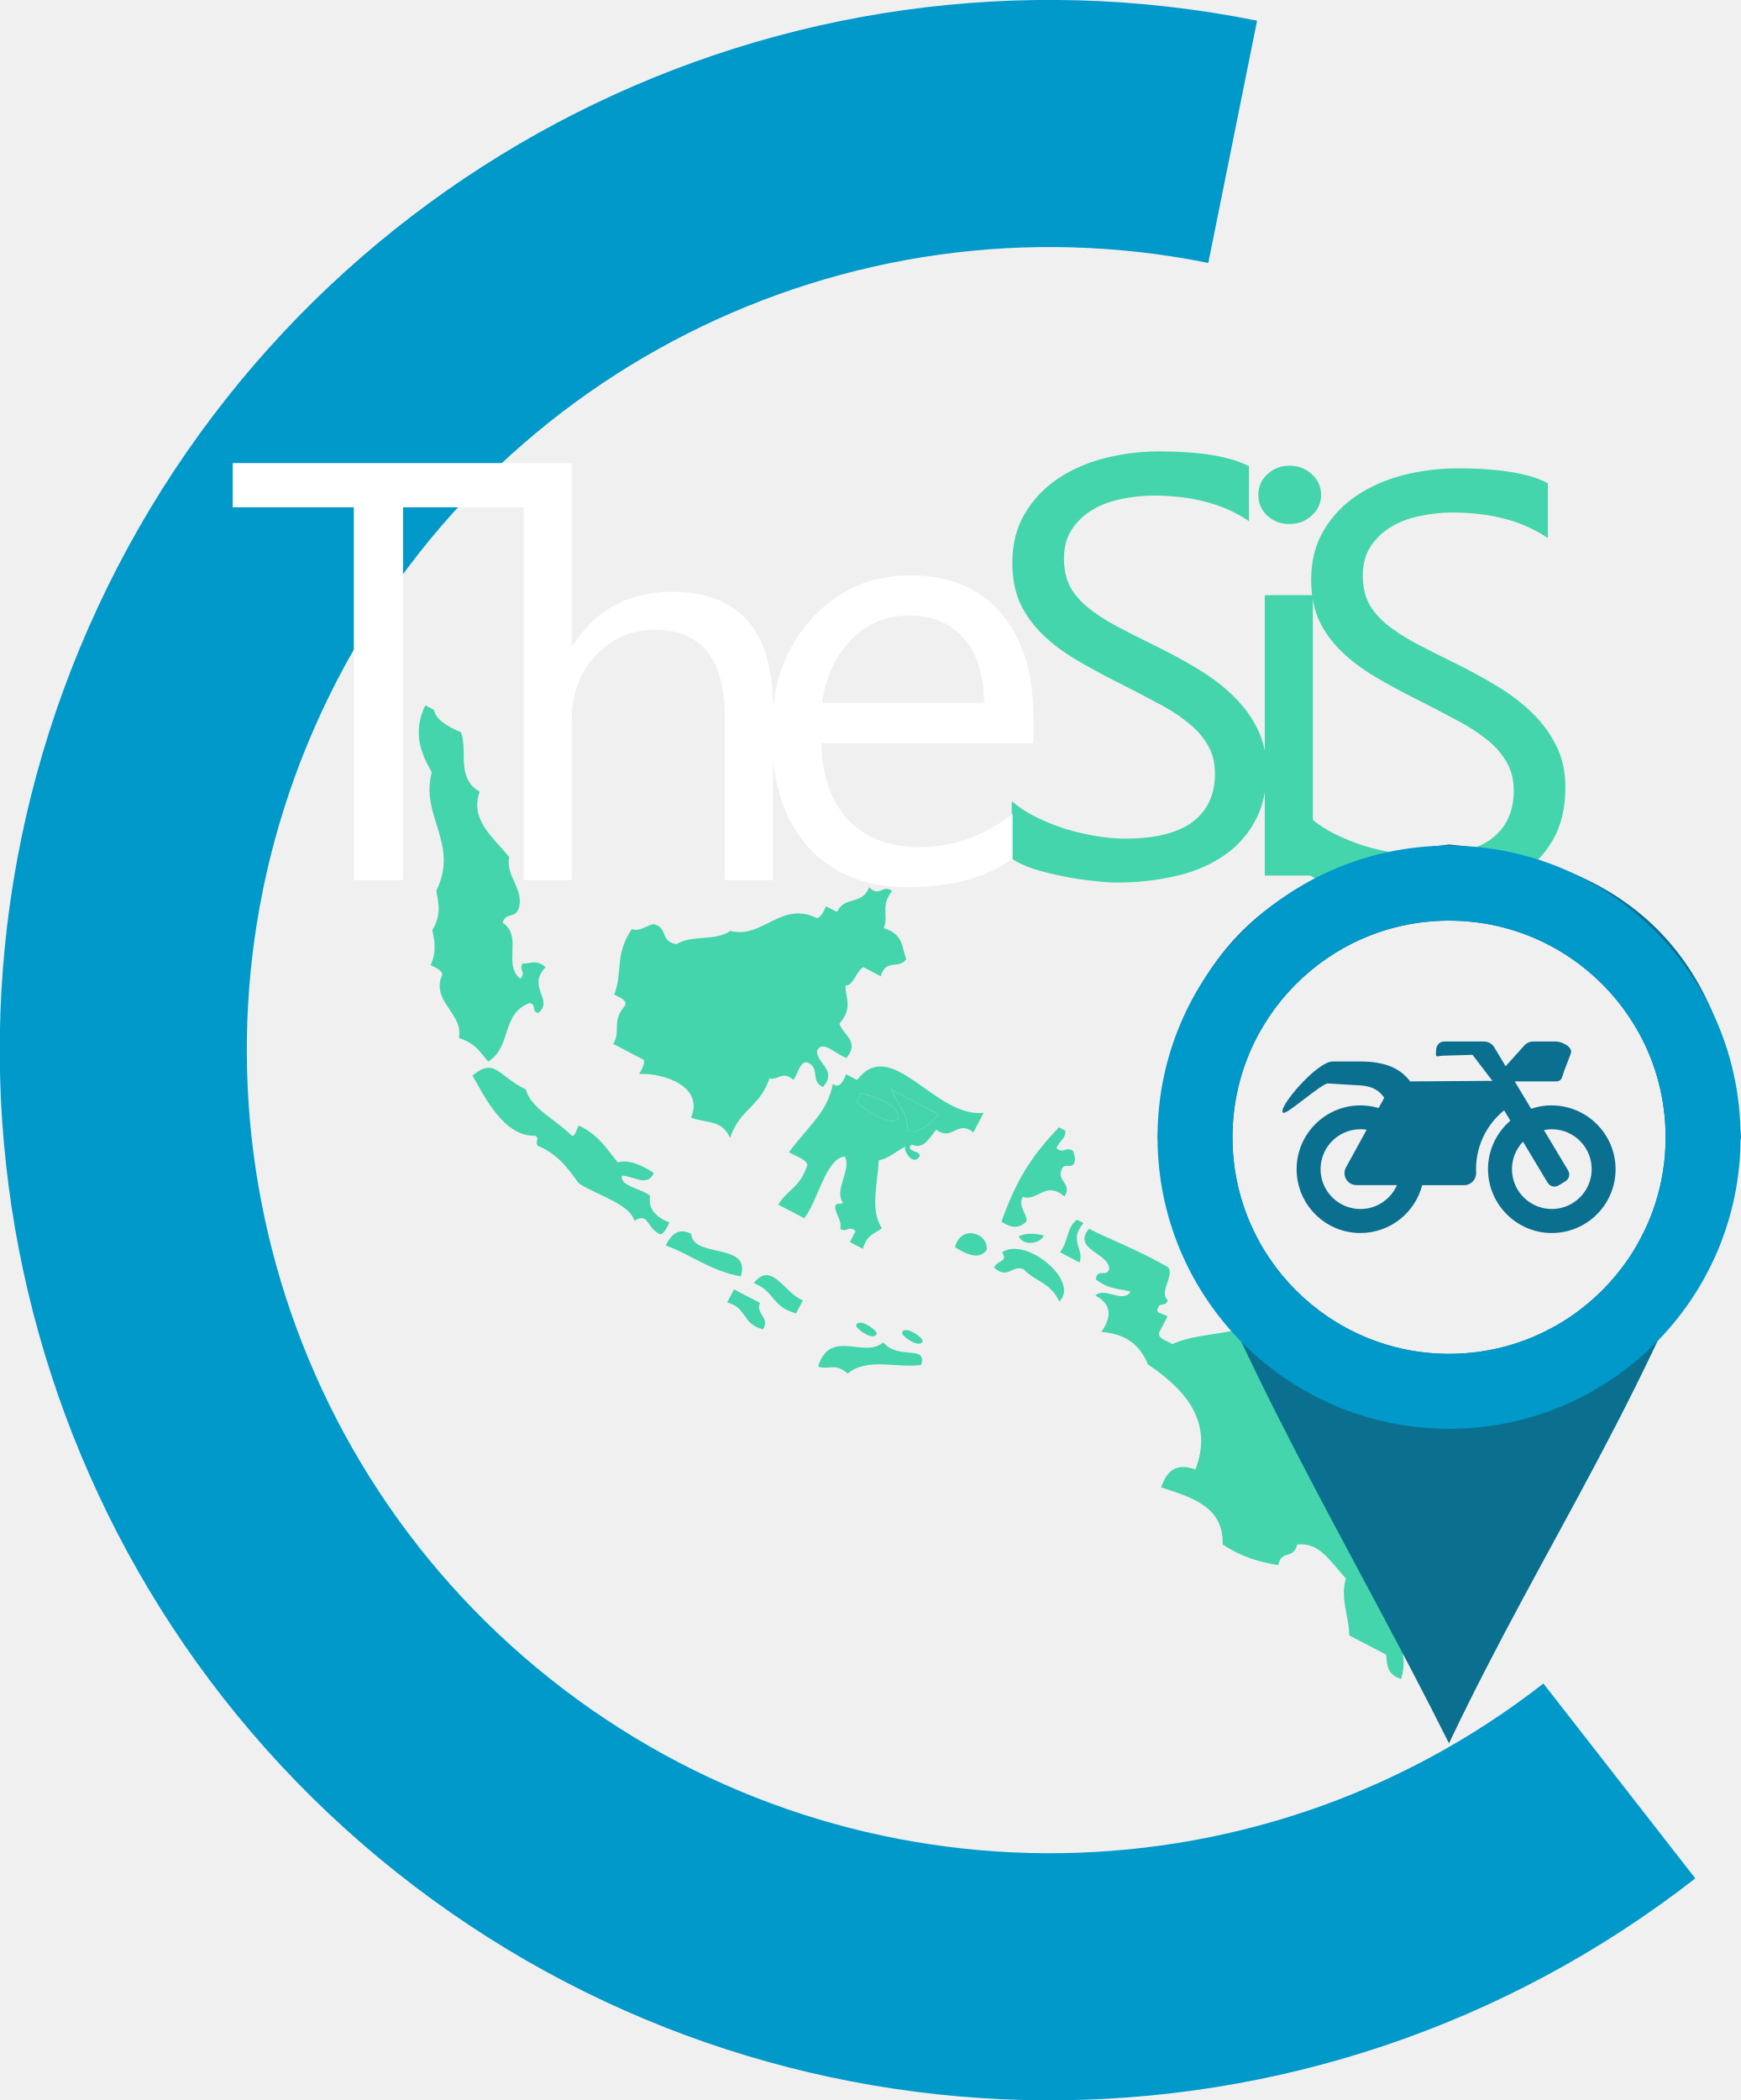
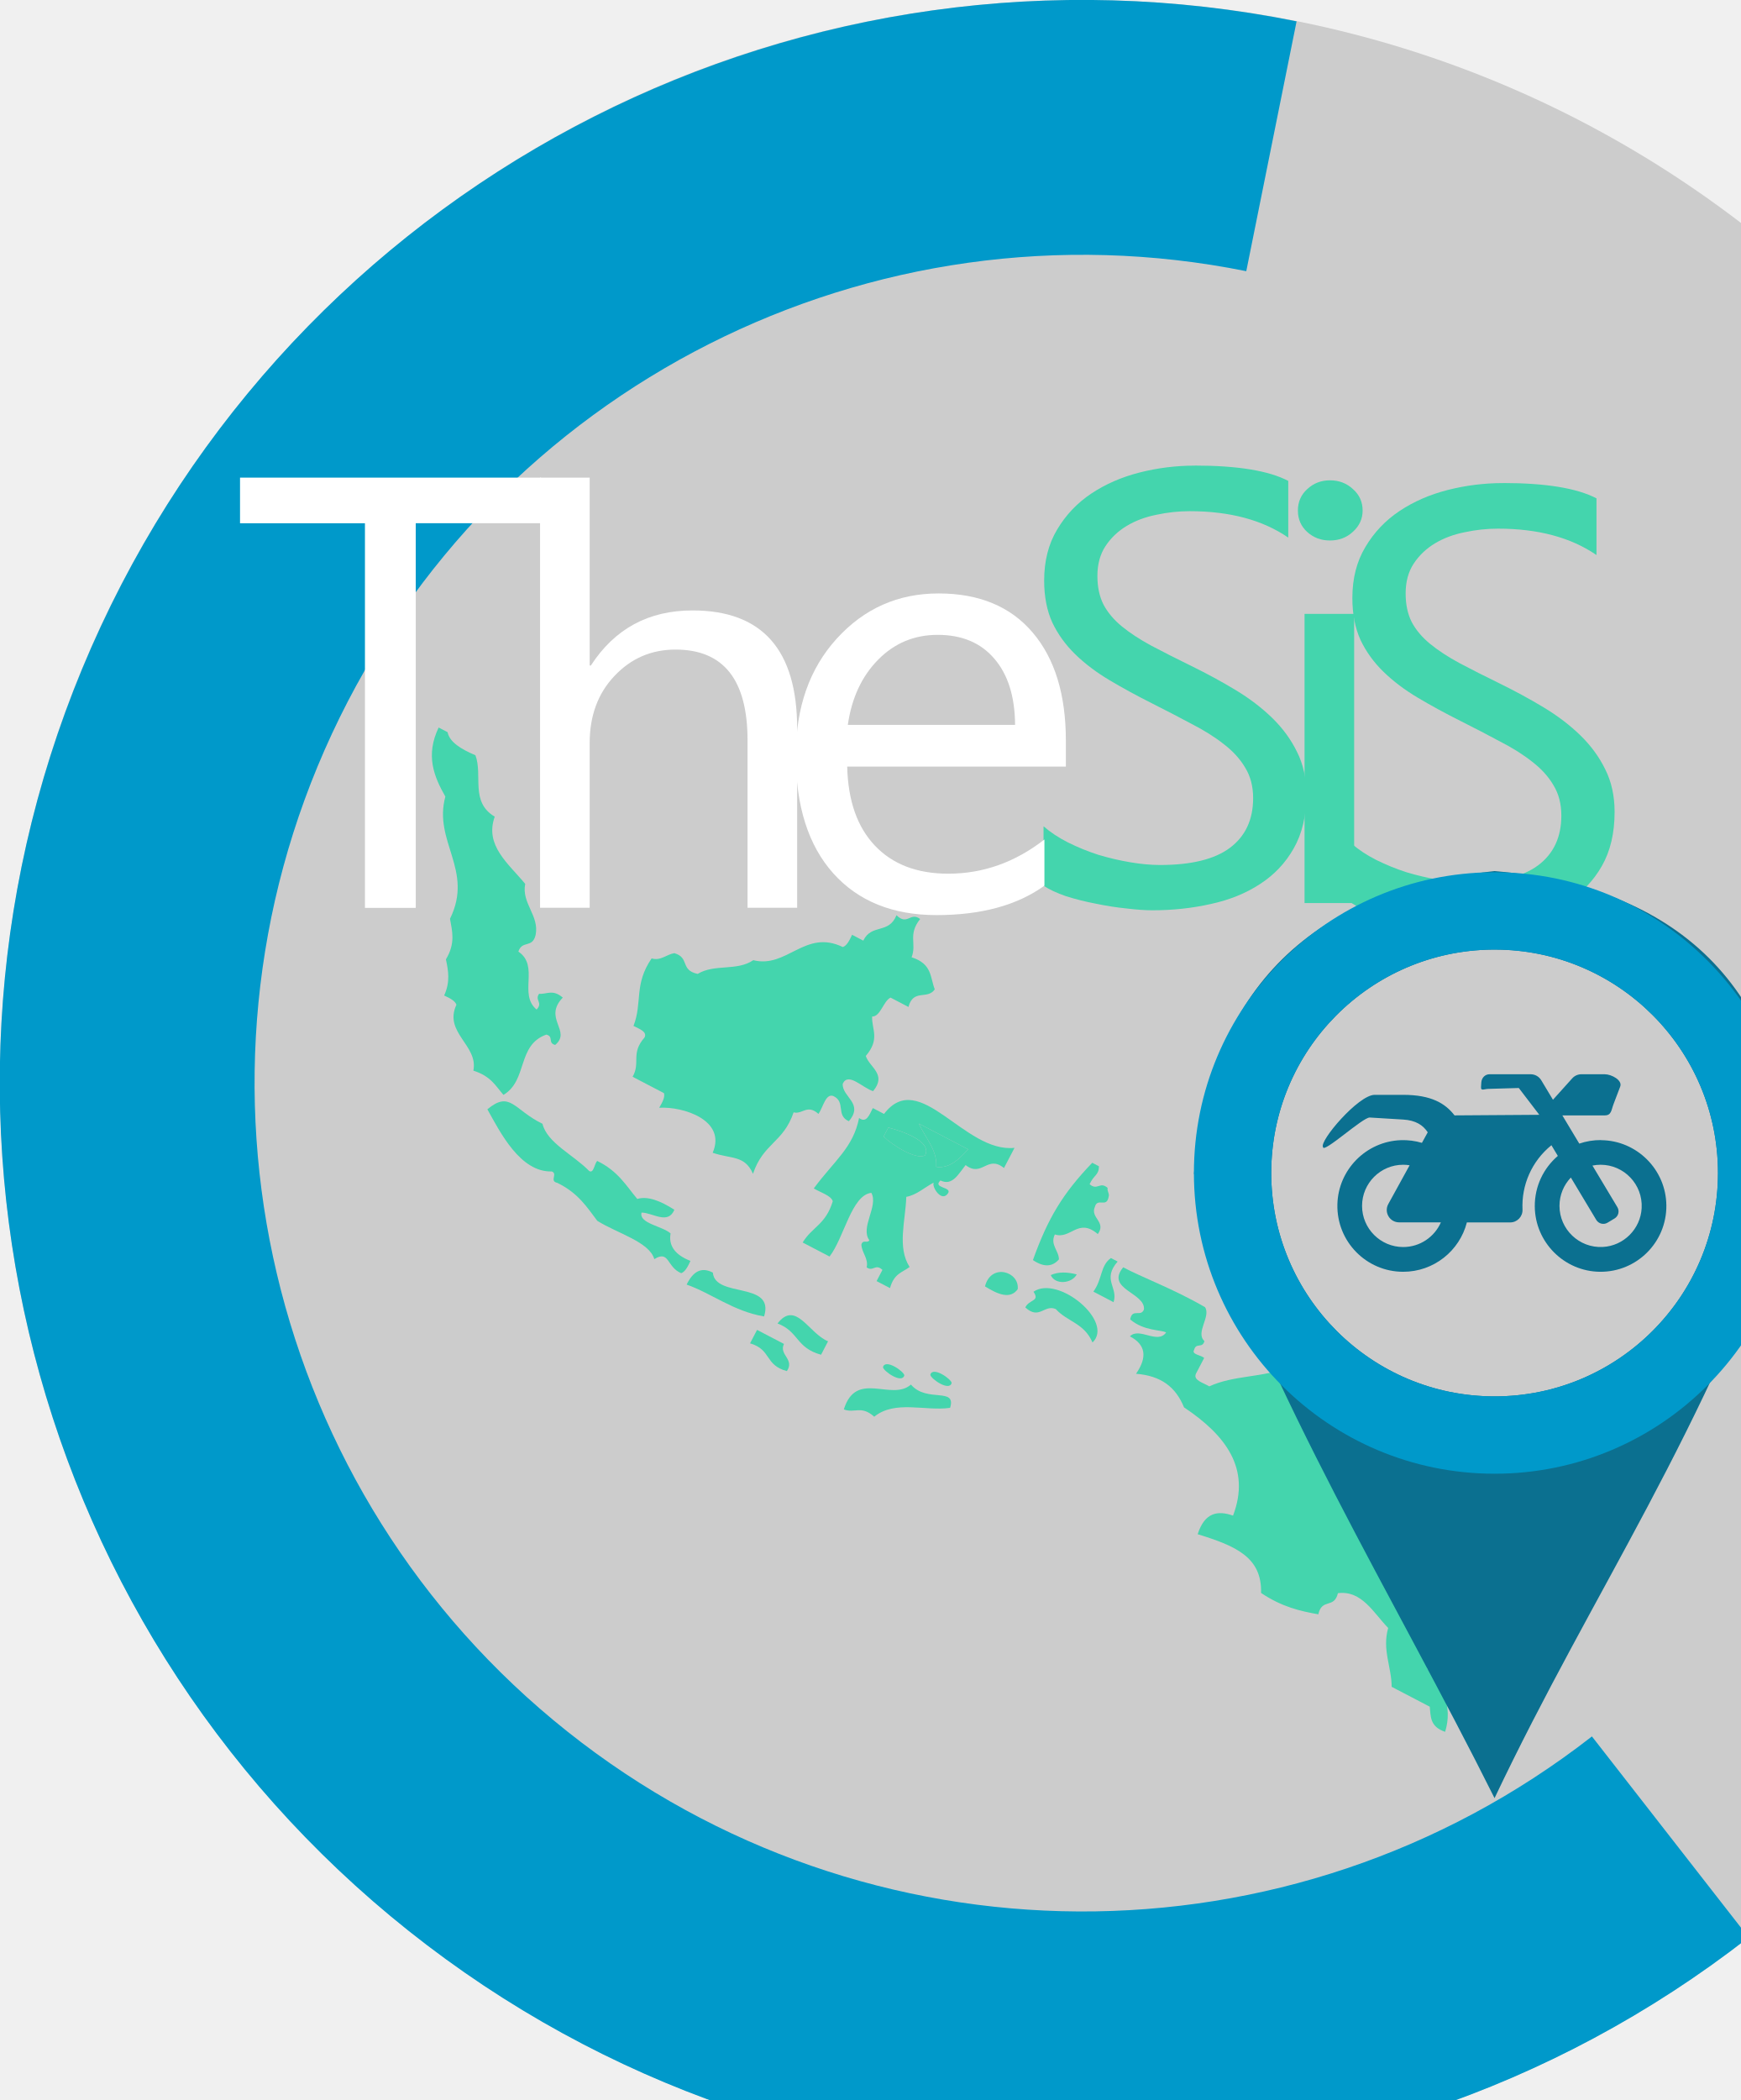
<svg xmlns="http://www.w3.org/2000/svg" id="svg8" version="1.1" viewBox="0 0 52.253 63.019" height="63.019mm" width="52.253mm">
-   <defs id="defs2">
- 	
- 
- 		
- 		
- 		
- 		
- 		
- 		
- 		
- 		
- 		
- 		
- 		
- 		
- 		
- 		
- 		
- 		
- 		
- 		
- 		
- 		
- 		
- 		
- 		
- 		
- 		
- 		
- 		
- 		
- 		
- 		
- 		
- 		
- 	</defs>
+   <defs id="defs2" />
  <g transform="translate(1.857873,-20.51818)" id="layer1">
-     <g id="g1551">
+     <circle style="fill:#cccccc;stroke-width:0.41;stroke-dasharray:1.639, 0.819;fill-opacity:1" id="path69" cx="30.642" cy="53.018" r="32.5" />
+     <g id="g1551" transform="matrix(1.031432,0,0,1.031432,0.05839732,-0.6449257)">
      <path d="M 87.073,8.604 A 27.806,27.806 0 0 1 65.786,35.636 27.806,27.806 0 0 1 34.517,21.279 27.806,27.806 0 0 1 41.143,-12.484" transform="rotate(52.06274)" style="fill:none;fill-opacity:1;stroke:#0099ca;stroke-width:7.415;stroke-miterlimit:4;stroke-dasharray:none;stroke-opacity:1" id="circle855" />
      <g transform="matrix(0.4801266,0,0,0.4801266,-15.29131,-24.42908)" id="g889">
        <path id="rect850" d="m 119.074,122.889 c -1.137,0 -2.255,0.14 -3.355,0.419 -1.088,0.279 -2.059,0.703 -2.915,1.272 -0.855,0.57 -1.546,1.297 -2.071,2.182 -0.525,0.873 -0.789,1.903 -0.789,3.091 0,0.97 0.165,1.818 0.495,2.546 0.342,0.715 0.807,1.357 1.393,1.927 0.587,0.57 1.277,1.091 2.071,1.564 0.794,0.473 1.65,0.939 2.567,1.4 0.868,0.436 1.674,0.855 2.419,1.255 0.758,0.388 1.412,0.8 1.962,1.236 0.55,0.424 0.978,0.897 1.283,1.419 0.318,0.521 0.476,1.133 0.476,1.836 0,1.309 -0.47,2.315 -1.411,3.018 -0.929,0.691 -2.34,1.036 -4.234,1.036 -0.55,0 -1.149,-0.054 -1.797,-0.163 -0.648,-0.109 -1.295,-0.261 -1.943,-0.455 -0.635,-0.206 -1.246,-0.455 -1.833,-0.746 -0.574,-0.291 -1.07,-0.618 -1.485,-0.982 v 3.6 c 0.342,0.23 0.794,0.442 1.357,0.636 0.574,0.182 1.179,0.334 1.815,0.455 0.635,0.133 1.259,0.23 1.87,0.291 0.611,0.073 1.124,0.109 1.54,0.109 1.247,0 2.432,-0.127 3.556,-0.382 1.124,-0.242 2.114,-0.642 2.97,-1.2 0.868,-0.558 1.552,-1.279 2.053,-2.164 0.513,-0.897 0.77,-1.988 0.77,-3.273 0,-0.97 -0.19,-1.83 -0.568,-2.582 -0.367,-0.752 -0.868,-1.436 -1.503,-2.055 -0.635,-0.618 -1.375,-1.182 -2.218,-1.691 -0.843,-0.509 -1.735,-0.994 -2.676,-1.455 -0.917,-0.448 -1.729,-0.86 -2.438,-1.236 -0.697,-0.376 -1.289,-0.764 -1.778,-1.164 -0.489,-0.4 -0.862,-0.843 -1.118,-1.328 -0.244,-0.485 -0.366,-1.06 -0.366,-1.727 0,-0.715 0.165,-1.321 0.495,-1.818 0.33,-0.497 0.758,-0.903 1.283,-1.219 0.525,-0.315 1.125,-0.539 1.797,-0.673 0.672,-0.145 1.344,-0.218 2.016,-0.218 2.432,0 4.424,0.533 5.976,1.6 v -3.436 c -1.185,-0.618 -3.073,-0.928 -5.664,-0.928 z" style="fill:#44d5ad;fill-opacity:1;stroke:none;stroke-width:0.938;stroke-miterlimit:4;stroke-dasharray:none;stroke-opacity:1" />
        <path id="rect852" d="m 108.586,122.722 c -0.538,0 -0.996,0.177 -1.375,0.531 -0.379,0.342 -0.568,0.776 -0.568,1.301 0,0.525 0.19,0.958 0.568,1.301 0.379,0.342 0.837,0.513 1.375,0.513 0.55,0 1.014,-0.176 1.393,-0.53 0.391,-0.354 0.587,-0.782 0.587,-1.284 0,-0.525 -0.196,-0.958 -0.587,-1.301 -0.379,-0.354 -0.843,-0.531 -1.393,-0.531 z m -1.54,8.094 v 17.524 h 3.006 v -17.524 z" style="fill:#44d5ad;fill-opacity:1;stroke:none;stroke-width:0.91;stroke-miterlimit:4;stroke-dasharray:none;stroke-opacity:1" />
        <path id="rect854" d="m 100.394,121.831 c -1.137,0 -2.255,0.14 -3.355,0.419 -1.088,0.279 -2.059,0.703 -2.915,1.272 -0.855,0.57 -1.546,1.297 -2.072,2.182 -0.525,0.873 -0.788,1.903 -0.788,3.091 0,0.97 0.165,1.818 0.495,2.546 0.342,0.715 0.807,1.357 1.393,1.927 0.587,0.57 1.277,1.091 2.071,1.564 0.794,0.473 1.65,0.939 2.566,1.4 0.868,0.436 1.675,0.855 2.42,1.255 0.758,0.388 1.411,0.8 1.961,1.236 0.55,0.424 0.978,0.897 1.284,1.419 0.318,0.521 0.476,1.133 0.476,1.836 0,1.309 -0.471,2.315 -1.412,3.018 -0.929,0.691 -2.34,1.036 -4.234,1.036 -0.55,0 -1.149,-0.055 -1.796,-0.164 -0.648,-0.109 -1.295,-0.26 -1.943,-0.454 -0.635,-0.206 -1.247,-0.455 -1.833,-0.746 -0.574,-0.291 -1.069,-0.618 -1.485,-0.982 v 3.6 c 0.342,0.23 0.794,0.442 1.357,0.636 0.574,0.182 1.179,0.334 1.815,0.455 0.635,0.133 1.259,0.23 1.87,0.291 0.611,0.073 1.124,0.109 1.54,0.109 1.247,0 2.432,-0.127 3.556,-0.382 1.124,-0.242 2.114,-0.642 2.969,-1.2 0.868,-0.558 1.552,-1.279 2.053,-2.164 0.513,-0.897 0.77,-1.988 0.77,-3.273 0,-0.97 -0.189,-1.83 -0.568,-2.582 -0.367,-0.752 -0.868,-1.436 -1.503,-2.055 -0.635,-0.618 -1.375,-1.182 -2.218,-1.691 -0.843,-0.509 -1.735,-0.994 -2.676,-1.455 -0.917,-0.448 -1.729,-0.86 -2.438,-1.236 -0.697,-0.376 -1.289,-0.764 -1.778,-1.164 -0.489,-0.4 -0.861,-0.843 -1.118,-1.328 -0.244,-0.485 -0.367,-1.06 -0.367,-1.727 0,-0.715 0.165,-1.321 0.495,-1.818 0.33,-0.497 0.758,-0.903 1.283,-1.219 0.525,-0.315 1.124,-0.539 1.796,-0.673 0.672,-0.145 1.345,-0.218 2.017,-0.218 2.432,0 4.424,0.533 5.976,1.6 v -3.436 c -1.185,-0.618 -3.073,-0.928 -5.664,-0.928 z" style="fill:#44d5ad;fill-opacity:1;stroke:none;stroke-width:0.938;stroke-miterlimit:4;stroke-dasharray:none;stroke-opacity:1" />
        <path id="rect856" d="m 84.864,129.577 c -2.456,0 -4.516,0.915 -6.178,2.746 -1.65,1.818 -2.474,4.175 -2.474,7.072 0,3.067 0.757,5.449 2.273,7.146 1.515,1.685 3.599,2.527 6.251,2.527 2.713,0 4.894,-0.594 6.544,-1.782 v -2.8 c -1.772,1.382 -3.715,2.073 -5.83,2.073 -1.882,0 -3.36,-0.564 -4.436,-1.691 -1.075,-1.127 -1.638,-2.727 -1.687,-4.8 h 13.253 v -1.564 c -3e-6,-2.8 -0.672,-4.988 -2.016,-6.563 -1.344,-1.576 -3.245,-2.364 -5.701,-2.364 z m -0.055,2.509 c 1.467,0 2.609,0.479 3.428,1.436 0.831,0.958 1.253,2.297 1.265,4.018 H 79.365 c 0.232,-1.624 0.843,-2.939 1.833,-3.945 0.99,-1.006 2.194,-1.509 3.612,-1.509 z" style="fill:#ffffff;fill-opacity:1;stroke:none;stroke-width:0.938;stroke-miterlimit:4;stroke-dasharray:none;stroke-opacity:1" />
        <path id="rect858" d="m 60.712,122.559 v 26.064 h 3.006 v -9.972 c 0,-1.662 0.501,-3.02 1.503,-4.074 1.002,-1.066 2.237,-1.599 3.703,-1.599 2.909,0 4.363,1.834 4.363,5.502 v 10.144 h 3.007 v -10.848 c 0,-4.78 -2.114,-7.17 -6.343,-7.17 -2.664,0 -4.717,1.112 -6.159,3.336 h -0.073 v -11.382 z" style="fill:#ffffff;fill-opacity:1;stroke:none;stroke-width:0.938;stroke-miterlimit:4;stroke-dasharray:none;stroke-opacity:1" />
        <path id="rect832" d="m 42.527,122.559 v 2.764 h 7.571 v 23.309 h 3.079 V 125.322 h 7.589 v -2.764 z" style="fill:#ffffff;fill-opacity:1;stroke:none;stroke-width:0.938;stroke-miterlimit:4;stroke-dasharray:none;stroke-opacity:1" />
      </g>
      <path id="path981" d="m 44.734,53.688 c -0.222,-0.002 -0.436,0.035 -0.635,0.103 l -0.493,-0.821 h 1.233 c 0.198,0 0.188,-0.149 0.259,-0.334 l 0.192,-0.504 c 0.071,-0.185 -0.253,-0.359 -0.451,-0.359 h -0.678 c -0.102,1e-6 -0.199,0.043 -0.267,0.119 l -0.561,0.623 -0.341,-0.568 c -0.065,-0.108 -0.182,-0.174 -0.308,-0.174 h -1.197 c -0.132,0 -0.231,0.107 -0.239,0.239 l -0.008,0.131 c -0.008,0.132 0.099,0.052 0.231,0.055 l 0.868,-0.025 0.597,0.78 -2.467,0.017 c -0.265,-0.345 -0.672,-0.598 -1.495,-0.598 h -0.83 c -0.473,0 -1.621,1.351 -1.502,1.52 0.004,0.195 1.164,-0.872 1.36,-0.86 l 0.972,0.059 c 0.366,0.022 0.579,0.163 0.715,0.371 l -0.169,0.307 c -0.195,-0.058 -0.402,-0.086 -0.617,-0.078 -1.008,0.037 -1.82,0.861 -1.843,1.869 -0.025,1.078 0.842,1.96 1.914,1.96 0.892,0 1.642,-0.61 1.854,-1.436 h 1.26 c 0.205,0 0.368,-0.171 0.359,-0.375 -0.032,-0.705 0.262,-1.401 0.841,-1.871 l 0.187,0.311 c -0.414,0.354 -0.675,0.881 -0.671,1.469 0.007,1.041 0.856,1.892 1.896,1.902 1.072,0.01 1.943,-0.86 1.933,-1.931 -0.009,-1.041 -0.86,-1.891 -1.901,-1.898 z m -5.759,3.112 c -0.66,0 -1.197,-0.537 -1.197,-1.197 0,-0.66 0.537,-1.197 1.197,-1.197 0.064,0 0.126,0.005 0.187,0.015 l -0.621,1.129 c -0.131,0.239 0.042,0.532 0.315,0.532 h 1.216 c -0.185,0.422 -0.607,0.718 -1.097,0.718 z m 5.81,-0.002 c -0.689,0.037 -1.262,-0.514 -1.262,-1.195 0,-0.32 0.126,-0.61 0.331,-0.825 l 0.739,1.232 c 0.068,0.113 0.215,0.15 0.328,0.082 l 0.205,-0.123 c 0.113,-0.068 0.15,-0.215 0.082,-0.328 l -0.726,-1.211 c 0.078,-0.016 0.158,-0.024 0.237,-0.024 0.682,0 1.232,0.573 1.195,1.262 -0.032,0.607 -0.523,1.098 -1.13,1.13 z" style="fill:#0b7090;fill-opacity:1;stroke-width:0.015" />
      <g id="g1282" transform="matrix(0.246402,0.1285976,-0.1285976,0.246402,-13.29398,5.906036)" style="fill:#44d5ad;fill-opacity:1">
        <path style="fill:#44d5ad;fill-opacity:1;stroke-width:0.265" fill-rule="evenodd" clip-rule="evenodd" d="m 190.718,68.279 c -0.406,2.081 0.901,2.45 1.058,3.968 2.252,-0.4 2.706,0.998 3.704,1.852 -0.152,1.347 -2.036,0.962 -1.587,2.91 -0.706,0 -1.411,0 -2.116,0 -0.5,0.646 -0.01,2.283 -0.794,2.645 0.558,1.206 1.849,1.678 1.323,3.968 0.882,0.882 2.868,0.659 2.381,2.91 -1.097,0.226 -3.254,-0.608 -3.175,0.794 0.582,1.27 2.935,0.769 2.381,3.174 -1.511,0.1 -1.185,-1.637 -2.646,-1.587 -0.877,0.093 -0.415,1.525 -0.529,2.381 -1.541,-0.394 -1.447,0.846 -2.381,1.058 0.515,3.337 -1.329,4.315 -0.794,7.672 -1.678,-1.351 -2.743,-0.3 -4.762,0 -0.27,-3.725 -5.008,-2.87 -7.143,-1.587 0.035,-0.652 0.04,-1.274 -0.265,-1.587 -1.235,0 -2.469,0 -3.704,0 0.064,-1.739 -1.326,-2.025 -0.794,-4.233 -0.03,-0.676 -0.886,-0.525 -1.587,-0.529 -0.289,-2.621 -1.979,-3.842 -1.587,-7.143 0.966,-0.18 1.194,-1.099 1.852,-1.587 1.667,-0.344 1.335,1.31 3.175,0.794 1.057,-1.765 3.513,-2.131 4.497,-3.968 3.541,-0.842 3.286,-5.431 7.672,-5.555 0.305,-0.313 0.3,-0.935 0.265,-1.587 0.441,0 0.882,0 1.323,0 -0.062,-2.002 2.07,-1.81 1.852,-3.968 1.542,0.484 1.1,-1.016 2.382,-0.793 z" id="path1099" />
        <path style="fill:#44d5ad;fill-opacity:1;stroke-width:0.265" fill-rule="evenodd" clip-rule="evenodd" d="m 136.75,73.835 c 0.353,0 0.706,0 1.058,0 0.666,0.833 2.079,0.919 3.704,0.794 1.669,1.506 1.751,4.598 4.762,4.762 0.438,3.178 3.547,3.684 6.085,4.762 0.574,1.983 2.864,2.251 3.439,4.233 0.367,1.425 -1.008,1.109 -0.794,2.381 2.687,0.311 2.039,3.958 4.497,4.497 0.283,-0.988 -0.657,-0.754 -0.529,-1.587 0.75,-0.308 1.009,-1.107 2.381,-0.793 -0.853,2.909 2.471,2.659 1.587,4.762 -0.814,0.197 -0.509,-0.726 -1.323,-0.529 -2.235,2.41 0.509,5.132 -1.058,7.672 -1.146,-0.441 -2.044,-1.13 -3.968,-0.794 -0.747,-2.604 -4.625,-2.077 -4.762,-5.291 -0.313,-0.305 -0.935,-0.3 -1.587,-0.265 -0.085,-1.59 -0.829,-2.521 -1.587,-3.439 0.122,-1.975 -0.784,-2.919 -1.587,-3.968 -0.133,-5.687 -5.309,-6.331 -6.349,-11.111 -2.037,-1.313 -3.854,-2.847 -3.968,-6.085 z" id="path1101" />
        <path style="fill:#44d5ad;fill-opacity:1;stroke-width:0.265" fill-rule="evenodd" clip-rule="evenodd" fill="#ffffff" d="m 200.506,87.327 c 1.94,0 3.88,0 5.82,0 -0.371,1.393 -0.805,2.722 -2.116,3.174 -0.683,-1.61 -2.425,-2.161 -3.704,-3.174 z" id="path1103" />
        <path style="fill:#44d5ad;fill-opacity:1;stroke-width:0.265" fill-rule="evenodd" clip-rule="evenodd" fill="#ffffff" d="m 202.623,89.973 c -0.638,0.928 -3.717,0.601 -4.762,0.265 0,-0.353 0,-0.705 0,-1.058 1.145,-0.274 4.758,-0.935 4.762,0.793 z" id="path1105" />
        <path style="fill:#44d5ad;fill-opacity:1;stroke-width:0.265" fill-rule="evenodd" clip-rule="evenodd" d="m 224.845,90.502 c 0.265,0 0.529,0 0.793,0 -0.597,2.45 1.337,2.366 1.587,3.968 -0.794,0 -1.587,0 -2.381,0 0.24,-1.626 -0.63,-2.733 0,-3.968 z" id="path1107" />
        <path style="fill:#44d5ad;fill-opacity:1;stroke-width:0.265" fill-rule="evenodd" clip-rule="evenodd" d="m 233.575,94.735 c -0.58,-0.029 -2.135,0.959 -3.968,0.529 -0.377,-1.171 0.895,-0.692 0.794,-1.587 -0.651,-1.642 -4.588,0.003 -3.968,-2.91 2.16,0.026 5.769,-0.437 9.524,-0.265 1.019,0.568 0.322,2.852 1.587,3.174 0.197,0.814 -0.726,0.509 -0.529,1.323 -0.045,0.574 0.938,0.12 1.323,0.265 0,0.617 0,1.235 0,1.852 0.037,0.756 1.104,0.484 1.852,0.529 1.73,-2.239 4.547,-3.389 6.349,-5.556 2.245,1.459 3.913,3.495 7.936,3.175 2.178,1.173 4.221,2.48 7.672,2.381 1.263,1.911 3.608,2.741 5.555,3.968 0,0.705 0,1.411 0,2.116 2.067,0.667 4.818,0.65 4.762,3.439 -0.701,0.004 -1.558,-0.147 -1.587,0.529 -0.223,1.281 1.277,0.84 0.793,2.381 0.313,0.304 0.935,0.299 1.587,0.264 -0.465,1.7 1.212,1.258 0.793,2.91 2.318,0.945 4.248,2.278 4.762,5.027 -1.68,0.269 -2.08,-0.742 -2.646,-1.587 -1.499,0 -2.998,0 -4.497,0 -0.974,-1.848 -2.687,-2.956 -3.174,-5.291 -2.095,-0.692 -4.288,-2.235 -6.349,-0.794 0.418,1.653 -1.259,1.21 -0.794,2.91 -1.811,0.57 -3.684,1.078 -6.349,0.793 -1.634,-3.335 -4.562,-3.156 -8.73,-2.381 -0.409,-2.349 0.685,-3.196 2.381,-3.439 -0.613,-5.208 -4.533,-7.107 -9.789,-7.672 -1.765,-1.484 -3.644,-1.824 -6.085,-0.794 0.268,-2.12 -0.528,-3.175 -2.381,-3.174 0.414,-1.35 2.966,-0.562 3.174,-2.116 z" id="path1109" />
        <path style="fill:#44d5ad;fill-opacity:1;stroke-width:0.265" fill-rule="evenodd" clip-rule="evenodd" d="m 222.464,93.676 c 0.003,1.071 -1.461,2.053 -2.381,1.323 0.542,-0.692 1.382,-1.087 2.381,-1.323 z" id="path1111" />
        <path style="fill:#44d5ad;fill-opacity:1;stroke-width:0.265" fill-rule="evenodd" clip-rule="evenodd" d="m 227.226,99.232 c -1.725,-1.412 -3.331,-0.699 -5.027,-1.323 -1.315,0.096 -0.981,1.841 -2.91,1.323 -0.033,-0.964 1.106,-1.262 0,-1.852 1.449,-2.766 8.97,-1.15 7.936,1.852 z" id="path1113" />
        <path style="fill:#44d5ad;fill-opacity:1;stroke-width:0.265" fill-rule="evenodd" clip-rule="evenodd" d="m 217.702,97.909 c -0.189,1.31 -1.548,1.45 -3.174,1.323 -0.59,-2.487 2.503,-3.061 3.174,-1.323 z" id="path1115" />
        <path style="fill:#44d5ad;fill-opacity:1;stroke-width:0.265" fill-rule="evenodd" clip-rule="evenodd" d="m 172.199,107.698 c 0.574,0.044 0.12,-0.938 0.265,-1.323 2.444,-0.063 3.87,0.892 5.555,1.587 0.8,-0.787 2.225,-0.95 3.968,-0.794 0.144,1.731 -1.859,1.316 -2.91,1.852 0.259,1.152 2.586,0.236 3.704,0.529 0.382,1.205 1.395,1.779 3.174,1.587 0.035,0.652 0.04,1.274 -0.265,1.587 -1.647,0.148 -2.223,-1.616 -3.175,0 -1.279,-1.366 -4.689,-0.601 -7.143,-0.793 -1.62,-0.761 -3.106,-1.657 -5.556,-1.587 -0.85,0.233 -0.362,-0.872 -1.058,-0.793 -2.908,1.628 -6.721,-1.159 -8.995,-2.646 1.218,-2.885 2.437,-1.234 5.82,-1.323 1.356,1.554 4.435,1.386 6.615,2.116 z" id="path1117" />
        <path style="fill:#44d5ad;fill-opacity:1;stroke-width:0.265" fill-rule="evenodd" clip-rule="evenodd" d="m 216.115,109.814 c 0.205,0.928 -2.182,0.616 -2.381,0.265 -0.205,-0.928 2.182,-0.616 2.381,-0.265 z" id="path1119" />
        <path style="fill:#44d5ad;fill-opacity:1;stroke-width:0.265" fill-rule="evenodd" clip-rule="evenodd" d="m 195.48,112.724 c -3.108,1.007 -5.956,0.396 -8.73,0.794 -0.041,-1.452 0.436,-2.386 1.852,-2.381 1.457,2.291 6.182,-2.251 6.878,1.587 z" id="path1121" />
        <path style="fill:#44d5ad;fill-opacity:1;stroke-width:0.265" fill-rule="evenodd" clip-rule="evenodd" d="m 202.623,111.93 c 0,0.529 0,1.058 0,1.587 -2.698,0.582 -3.155,-1.078 -5.555,-0.794 0.564,-3.072 3.346,-0.593 5.555,-0.793 z" id="path1123" />
        <path style="fill:#44d5ad;fill-opacity:1;stroke-width:0.265" fill-rule="evenodd" clip-rule="evenodd" d="m 211.353,111.401 c 0.205,0.928 -2.182,0.616 -2.381,0.265 -0.205,-0.928 2.182,-0.616 2.381,-0.265 z" id="path1125" />
        <path style="fill:#44d5ad;fill-opacity:1;stroke-width:0.265" fill-rule="evenodd" clip-rule="evenodd" d="m 217.173,112.195 c -2.159,1.545 -5.492,1.916 -6.614,4.497 -1.78,-0.457 -1.975,0.67 -3.175,0.794 -0.774,-4.302 4.038,-3.017 5.027,-5.555 2.36,0.965 4.343,-2.023 4.762,0.264 z" id="path1127" />
        <path style="fill:#44d5ad;fill-opacity:1;stroke-width:0.265" fill-rule="evenodd" clip-rule="evenodd" d="m 278.019,113.518 c 1.509,0.255 2.053,1.474 2.646,2.646 -0.287,0.065 -0.179,0.526 -0.529,0.529 -0.941,-0.558 -1.096,-1.902 -2.381,-2.116 -0.034,-0.474 0.324,-0.558 0.265,-1.058 z" id="path1129" />
        <path style="fill:#44d5ad;fill-opacity:1;stroke-width:0.265" fill-rule="evenodd" clip-rule="evenodd" d="m 195.48,114.311 c 1.058,0 2.116,0 3.175,0 0.045,1.277 1.761,0.884 1.587,2.381 -2.379,0.527 -2.444,-1.259 -4.762,-0.793 -2.7e-4,-0.529 -2.7e-4,-1.058 -2.7e-4,-1.587 z" id="path1131" />
        <path style="fill:#44d5ad;fill-opacity:1;stroke-width:0.265" fill-rule="evenodd" clip-rule="evenodd" d="m 210.559,84.946 c 0,0.793 0,1.587 0,2.381 -2.213,-0.45 -1.551,1.976 -3.704,1.587 -0.232,1.179 -0.208,2.614 -1.587,2.645 -0.408,1.114 1.369,0.042 1.323,0.794 -0.098,1.231 -1.821,0.256 -1.852,-0.265 -0.614,0.886 -0.999,1.999 -1.852,2.646 1.089,2.262 1.573,5.129 3.704,6.349 -0.388,0.846 -1.139,1.33 -0.794,2.91 -0.529,0 -1.058,0 -1.587,0 0,-0.441 0,-0.882 0,-1.323 -0.988,-0.283 -0.754,0.657 -1.587,0.529 -0.235,-0.911 -1.169,-1.124 -1.587,-1.852 -0.146,-0.587 0.505,-0.377 0.529,-0.794 -1.494,-0.71 -0.791,-3.618 -2.116,-4.497 -1.734,1.176 -0.349,5.471 -0.794,7.936 -1.058,0 -2.116,0 -3.175,0 0.119,-1.909 1.279,-2.777 0.794,-5.291 -0.439,-0.443 -1.553,-0.211 -2.381,-0.265 0.565,-3.593 1.683,-5.678 0.794,-8.73 0.947,0.154 0.804,-0.783 0.794,-1.587 0.441,0 0.882,0 1.323,0 1.05,-6.057 9.345,-0.234 13.756,-3.174 z m -6.349,5.555 c 1.311,-0.452 1.746,-1.782 2.116,-3.174 -1.94,0 -3.88,0 -5.82,0 1.279,1.014 3.021,1.564 3.704,3.174 z m -6.349,-1.323 c 0,0.353 0,0.705 0,1.058 1.045,0.336 4.123,0.663 4.762,-0.265 -0.004,-1.728 -3.617,-1.067 -4.762,-0.793 z" id="path1147" />
        <path style="fill:#44d5ad;fill-opacity:1;stroke-width:0.265" fill-rule="evenodd" clip-rule="evenodd" d="m 218.496,82.565 c 0.265,0 0.529,0 0.794,0 0.43,0.867 -0.06,1.011 0,2.116 1.055,0.261 0.797,-0.791 1.852,-0.529 0.094,0.347 0.466,0.416 0.529,0.794 0.361,1.155 -1.024,0.563 -0.793,1.587 0.069,1.254 1.826,0.82 1.587,2.381 -2.642,-0.614 -2.23,1.826 -3.968,2.116 0.033,1.201 1.164,1.305 1.587,2.116 -0.239,0.996 -0.986,1.483 -2.381,1.323 -0.637,-4.621 -0.455,-7.628 0.794,-11.905 z" id="path1149" />
      </g>
      <path id="path889" style="fill:#0b7090;fill-opacity:1;stroke:none;stroke-width:1px;stroke-linecap:butt;stroke-linejoin:miter;stroke-opacity:1" d="m 157.354,173.334 c -19.829,2.068 -31.364,12.633 -33.055,33.275 8.693,25.311 21.766,46.062 33.055,68.67 10.942,-23.058 22.901,-39.533 33.117,-68.67 -1.557,-20.616 -12.811,-31.493 -33.117,-33.275 z m -0.238,8.635 a 24.567,24.567 0 0 1 0.244,0 24.567,24.567 0 0 1 24.568,24.566 24.567,24.567 0 0 1 -24.568,24.566 24.567,24.567 0 0 1 -24.566,-24.566 24.567,24.567 0 0 1 24.322,-24.566 z" transform="scale(0.2645833)" />
      <path id="circle865" style="fill:#0099ca;fill-opacity:1;stroke:none;stroke-width:0.615;stroke-miterlimit:4;stroke-dasharray:none" d="m 157.156,173.465 a 33.071,33.071 0 0 0 -32.867,33.07 33.071,33.071 0 0 0 33.07,33.07 33.071,33.071 0 0 0 33.072,-33.07 33.071,33.071 0 0 0 -33.072,-33.07 33.071,33.071 0 0 0 -0.203,0 z m -0.041,8.504 a 24.567,24.567 0 0 1 0.244,0 24.567,24.567 0 0 1 24.568,24.566 24.567,24.567 0 0 1 -24.568,24.566 24.567,24.567 0 0 1 -24.566,-24.566 24.567,24.567 0 0 1 24.322,-24.566 z" transform="scale(0.2645833)" />
    </g>
  </g>
</svg>
